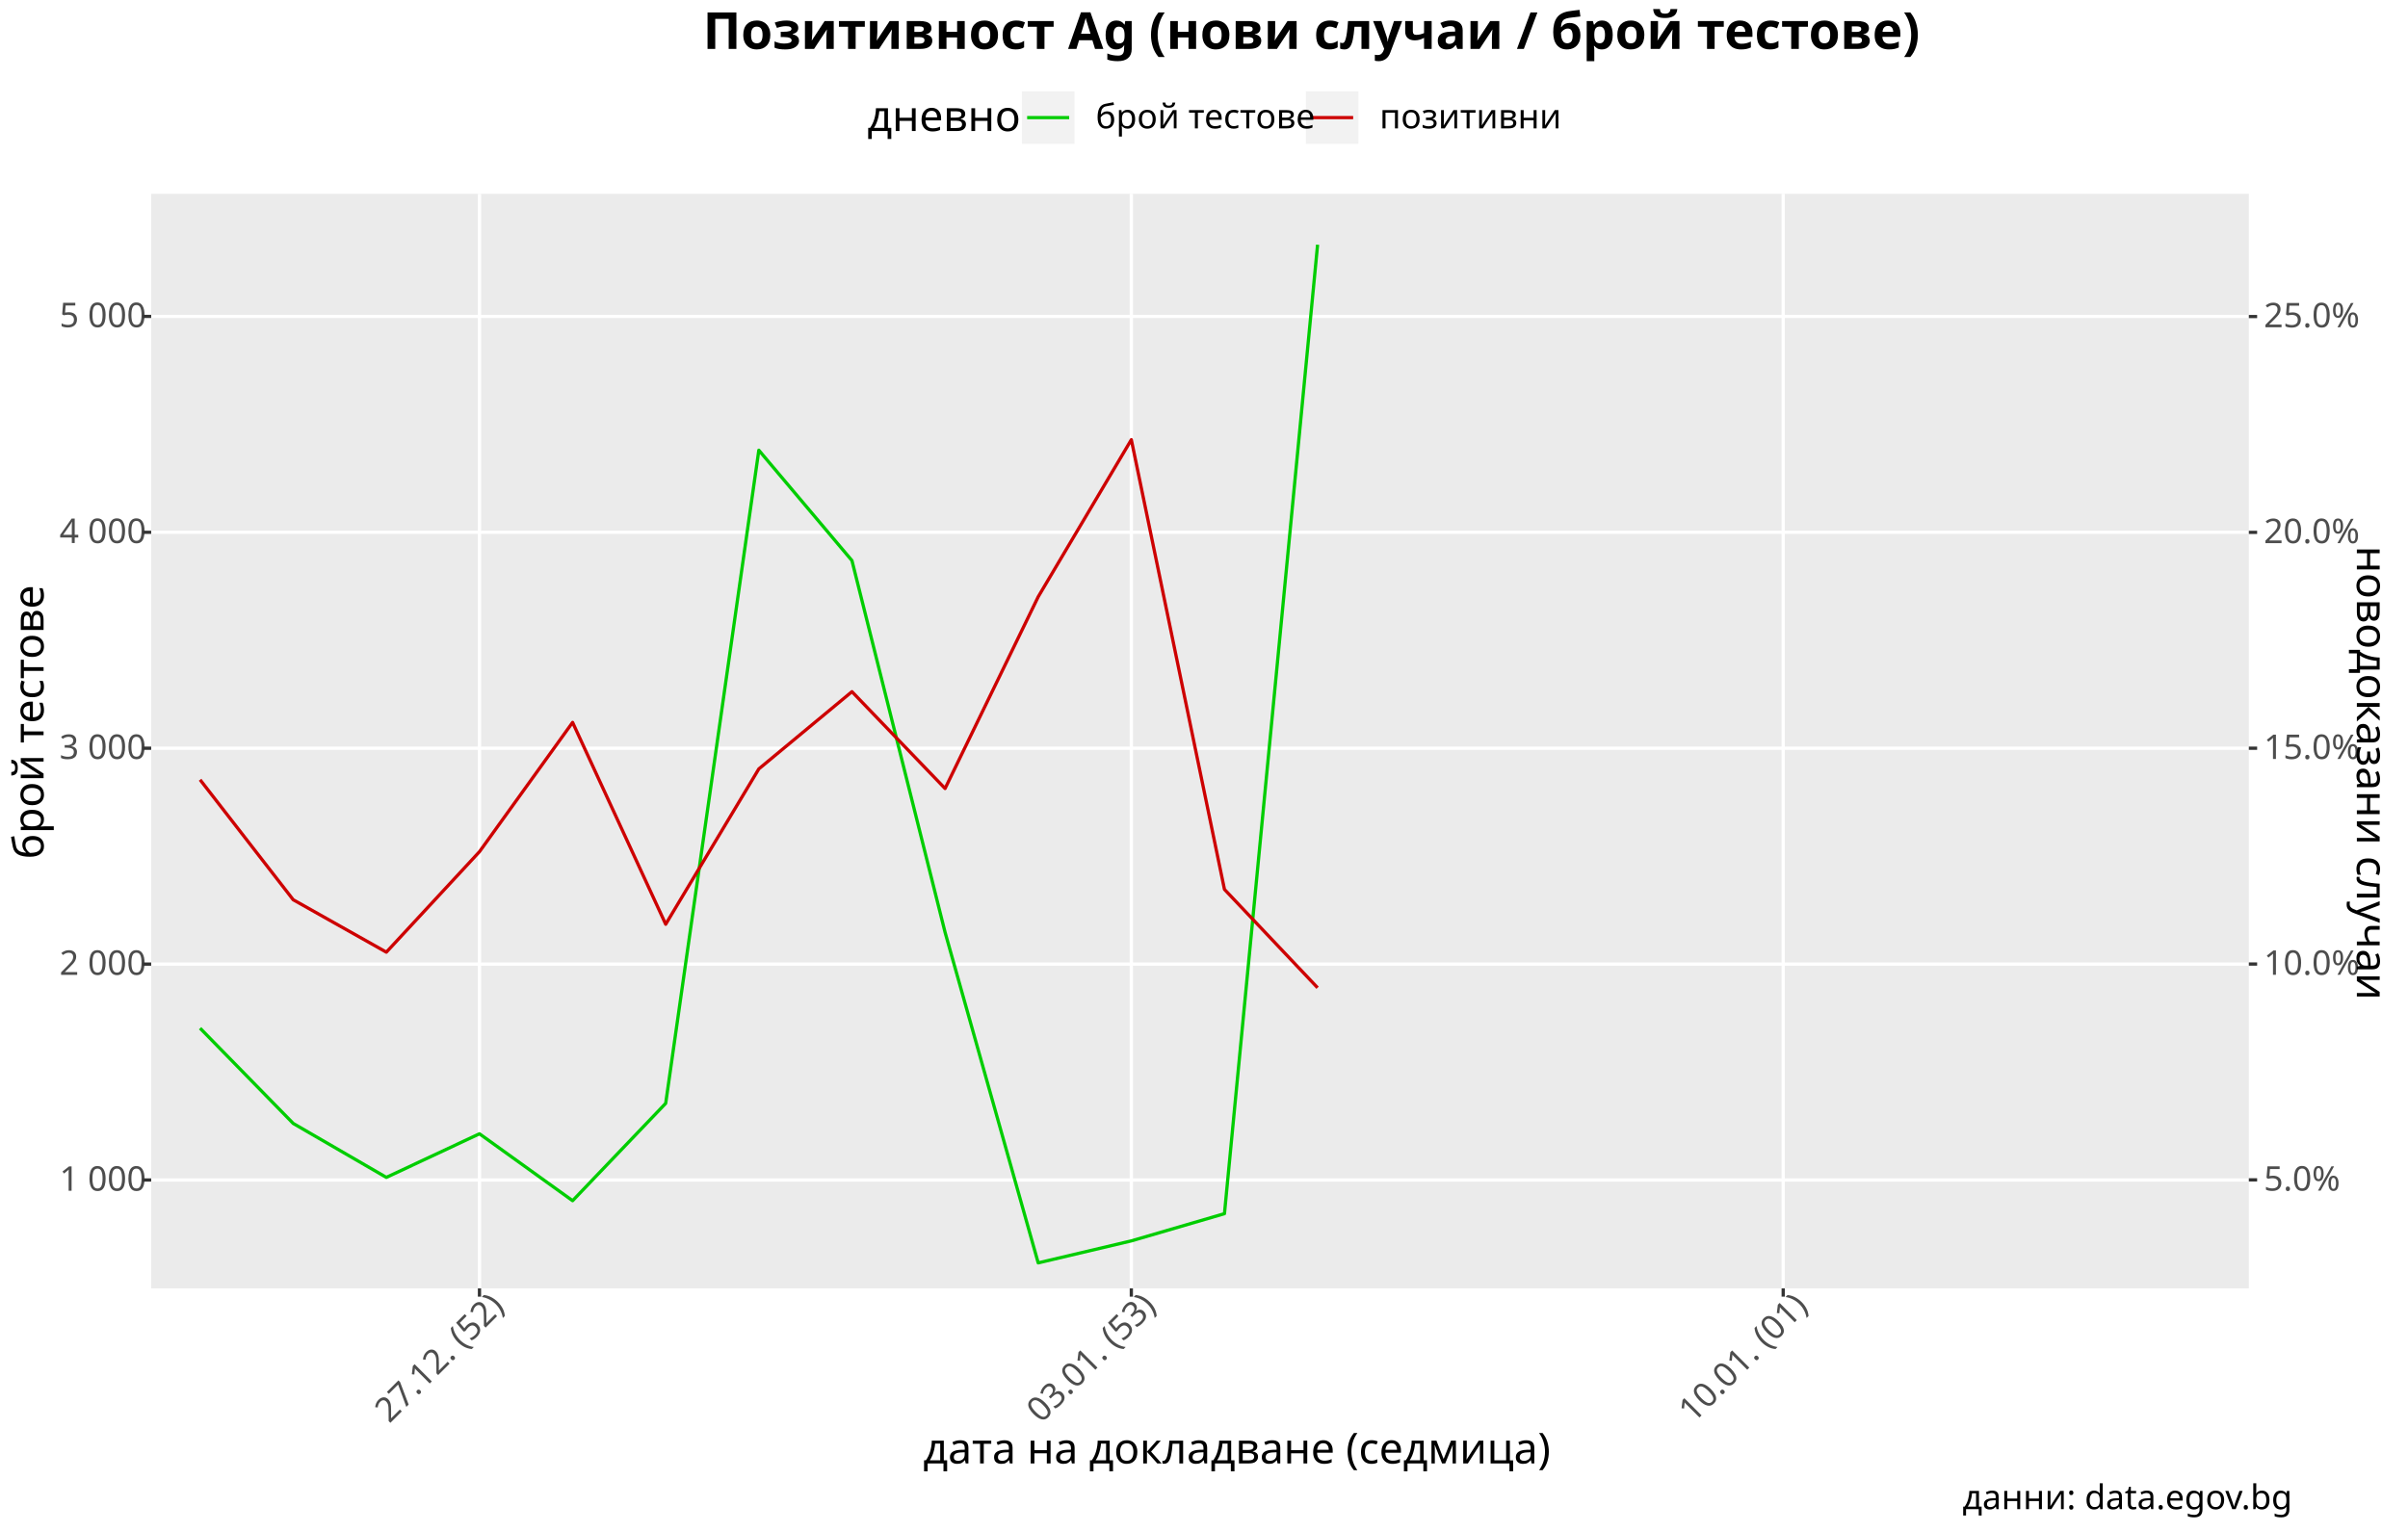
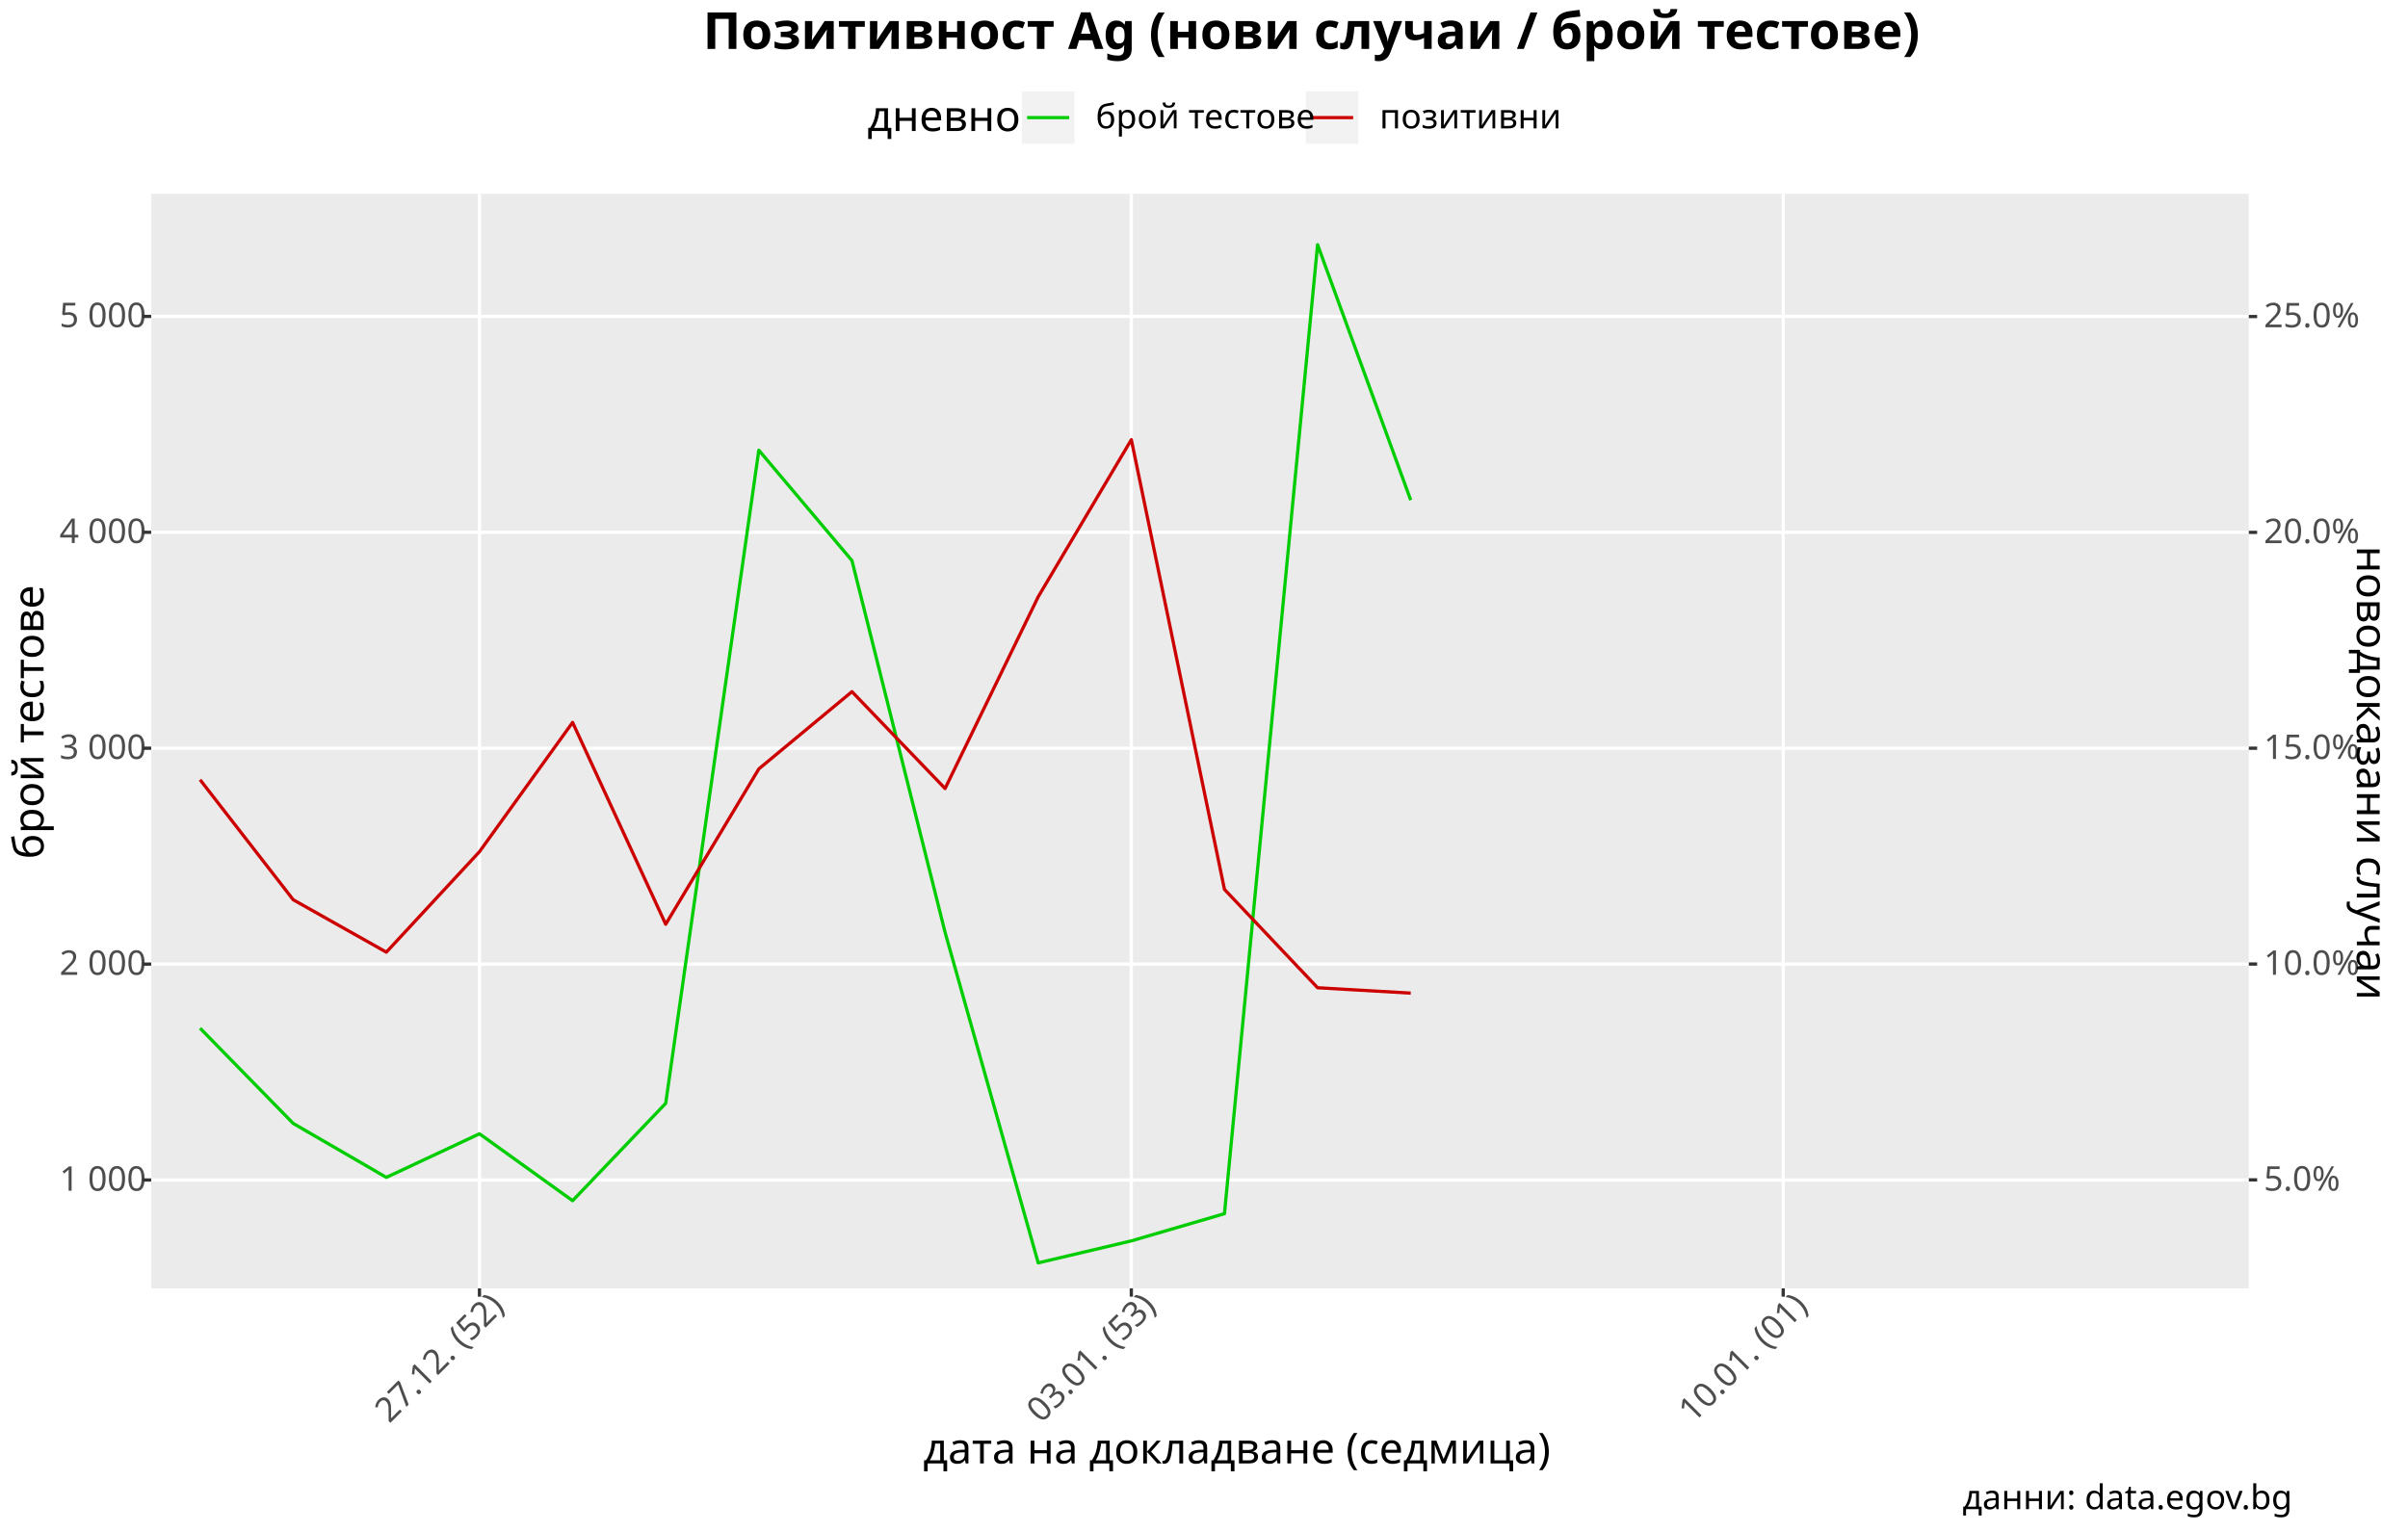
<svg xmlns="http://www.w3.org/2000/svg" viewBox="0 0 792.00 504.00">
  <defs>
    <style type="text/css">
    line, polyline, polygon, path, rect, circle {
      fill: none;
      stroke: #000000;
      stroke-linecap: round;
      stroke-linejoin: round;
      stroke-miterlimit: 10.00;
    }
  </style>
  </defs>
  <rect width="100%" height="100%" style="stroke: none; fill: #FFFFFF;" />
  <rect x="0.00" y="0.00" width="792.00" height="504.00" style="stroke-width: 1.07; stroke: #FFFFFF; fill: #FFFFFF;" />
  <defs>
    <clipPath id="cpNDkuNzN8NzM5LjY1fDQyMy44N3w2My43Nw==">
      <rect x="49.73" y="63.77" width="689.92" height="360.10" />
    </clipPath>
  </defs>
  <rect x="49.73" y="63.77" width="689.92" height="360.10" style="stroke-width: 1.07; stroke: none; fill: #EBEBEB;" clip-path="url(#cpNDkuNzN8NzM5LjY1fDQyMy44N3w2My43Nw==)" />
  <polyline points="49.73,388.22 739.65,388.22 " style="stroke-width: 1.07; stroke: #FFFFFF; stroke-linecap: butt;" clip-path="url(#cpNDkuNzN8NzM5LjY1fDQyMy44N3w2My43Nw==)" />
  <polyline points="49.73,317.19 739.65,317.19 " style="stroke-width: 1.07; stroke: #FFFFFF; stroke-linecap: butt;" clip-path="url(#cpNDkuNzN8NzM5LjY1fDQyMy44N3w2My43Nw==)" />
  <polyline points="49.73,246.16 739.65,246.16 " style="stroke-width: 1.07; stroke: #FFFFFF; stroke-linecap: butt;" clip-path="url(#cpNDkuNzN8NzM5LjY1fDQyMy44N3w2My43Nw==)" />
  <polyline points="49.73,175.13 739.65,175.13 " style="stroke-width: 1.07; stroke: #FFFFFF; stroke-linecap: butt;" clip-path="url(#cpNDkuNzN8NzM5LjY1fDQyMy44N3w2My43Nw==)" />
  <polyline points="49.73,104.10 739.65,104.10 " style="stroke-width: 1.07; stroke: #FFFFFF; stroke-linecap: butt;" clip-path="url(#cpNDkuNzN8NzM5LjY1fDQyMy44N3w2My43Nw==)" />
  <polyline points="157.70,423.87 157.70,63.77 " style="stroke-width: 1.07; stroke: #FFFFFF; stroke-linecap: butt;" clip-path="url(#cpNDkuNzN8NzM5LjY1fDQyMy44N3w2My43Nw==)" />
  <polyline points="372.10,423.87 372.10,63.77 " style="stroke-width: 1.07; stroke: #FFFFFF; stroke-linecap: butt;" clip-path="url(#cpNDkuNzN8NzM5LjY1fDQyMy44N3w2My43Nw==)" />
  <polyline points="586.50,423.87 586.50,63.77 " style="stroke-width: 1.07; stroke: #FFFFFF; stroke-linecap: butt;" clip-path="url(#cpNDkuNzN8NzM5LjY1fDQyMy44N3w2My43Nw==)" />
-   <polyline points="65.81,338.28 96.44,369.61 127.07,387.36 157.70,373.02 188.33,395.03 218.95,363.00 249.58,148.13 280.21,184.43 310.84,306.74 341.47,415.49 372.10,408.25 402.73,399.30 433.36,80.51 " style="stroke-width: 1.07; stroke: #00CD00; stroke-linecap: butt;" clip-path="url(#cpNDkuNzN8NzM5LjY1fDQyMy44N3w2My43Nw==)" />
-   <polyline points="65.81,256.54 96.44,296.02 127.07,313.26 157.70,280.21 188.33,237.67 218.95,304.08 249.58,252.97 280.21,227.56 310.84,259.42 341.47,196.34 372.10,144.66 402.73,292.61 433.36,324.97 " style="stroke-width: 1.07; stroke: #CD0000; stroke-linecap: butt;" clip-path="url(#cpNDkuNzN8NzM5LjY1fDQyMy44N3w2My43Nw==)" />
+   <polyline points="65.81,338.28 96.44,369.61 127.07,387.36 157.70,373.02 188.33,395.03 218.95,363.00 249.58,148.13 280.21,184.43 310.84,306.74 341.47,415.49 372.10,408.25 402.73,399.30 433.36,80.51 463.99,164.54 " style="stroke-width: 1.07; stroke: #00CD00; stroke-linecap: butt;" clip-path="url(#cpNDkuNzN8NzM5LjY1fDQyMy44N3w2My43Nw==)" />
+   <polyline points="65.81,256.54 96.44,296.02 127.07,313.26 157.70,280.21 188.33,237.67 218.95,304.08 249.58,252.97 280.21,227.56 310.84,259.42 341.47,196.34 372.10,144.66 402.73,292.61 433.36,324.97 463.99,326.74 " style="stroke-width: 1.07; stroke: #CD0000; stroke-linecap: butt;" clip-path="url(#cpNDkuNzN8NzM5LjY1fDQyMy44N3w2My43Nw==)" />
  <defs>
    <clipPath id="cpMC4wMHw3OTIuMDB8NTA0LjAwfDAuMDA=">
      <rect x="0.00" y="0.00" width="792.00" height="504.00" />
    </clipPath>
  </defs>
  <g clip-path="url(#cpMC4wMHw3OTIuMDB8NTA0LjAwfDAuMDA=)">
    <text x="19.56" y="391.75" style="font-size: 11.20px; fill: #4D4D4D; font-family: Calibri;" textLength="25.24px" lengthAdjust="spacingAndGlyphs">1 000</text>
  </g>
  <g clip-path="url(#cpMC4wMHw3OTIuMDB8NTA0LjAwfDAuMDA=)">
    <text x="19.56" y="320.72" style="font-size: 11.20px; fill: #4D4D4D; font-family: Calibri;" textLength="25.24px" lengthAdjust="spacingAndGlyphs">2 000</text>
  </g>
  <g clip-path="url(#cpMC4wMHw3OTIuMDB8NTA0LjAwfDAuMDA=)">
    <text x="19.56" y="249.69" style="font-size: 11.20px; fill: #4D4D4D; font-family: Calibri;" textLength="25.24px" lengthAdjust="spacingAndGlyphs">3 000</text>
  </g>
  <g clip-path="url(#cpMC4wMHw3OTIuMDB8NTA0LjAwfDAuMDA=)">
    <text x="19.56" y="178.66" style="font-size: 11.20px; fill: #4D4D4D; font-family: Calibri;" textLength="25.24px" lengthAdjust="spacingAndGlyphs">4 000</text>
  </g>
  <g clip-path="url(#cpMC4wMHw3OTIuMDB8NTA0LjAwfDAuMDA=)">
    <text x="19.56" y="107.63" style="font-size: 11.20px; fill: #4D4D4D; font-family: Calibri;" textLength="25.24px" lengthAdjust="spacingAndGlyphs">5 000</text>
  </g>
  <polyline points="46.99,388.22 49.73,388.22 " style="stroke-width: 1.07; stroke: #333333; stroke-linecap: butt;" clip-path="url(#cpMC4wMHw3OTIuMDB8NTA0LjAwfDAuMDA=)" />
  <polyline points="46.99,317.19 49.73,317.19 " style="stroke-width: 1.07; stroke: #333333; stroke-linecap: butt;" clip-path="url(#cpMC4wMHw3OTIuMDB8NTA0LjAwfDAuMDA=)" />
  <polyline points="46.99,246.16 49.73,246.16 " style="stroke-width: 1.07; stroke: #333333; stroke-linecap: butt;" clip-path="url(#cpMC4wMHw3OTIuMDB8NTA0LjAwfDAuMDA=)" />
  <polyline points="46.99,175.13 49.73,175.13 " style="stroke-width: 1.07; stroke: #333333; stroke-linecap: butt;" clip-path="url(#cpMC4wMHw3OTIuMDB8NTA0LjAwfDAuMDA=)" />
  <polyline points="46.99,104.10 49.73,104.10 " style="stroke-width: 1.07; stroke: #333333; stroke-linecap: butt;" clip-path="url(#cpMC4wMHw3OTIuMDB8NTA0LjAwfDAuMDA=)" />
  <polyline points="739.65,388.18 742.38,388.18 " style="stroke-width: 1.07; stroke: #333333; stroke-linecap: butt;" clip-path="url(#cpMC4wMHw3OTIuMDB8NTA0LjAwfDAuMDA=)" />
  <polyline points="739.65,317.17 742.38,317.17 " style="stroke-width: 1.07; stroke: #333333; stroke-linecap: butt;" clip-path="url(#cpMC4wMHw3OTIuMDB8NTA0LjAwfDAuMDA=)" />
  <polyline points="739.65,246.16 742.38,246.16 " style="stroke-width: 1.07; stroke: #333333; stroke-linecap: butt;" clip-path="url(#cpMC4wMHw3OTIuMDB8NTA0LjAwfDAuMDA=)" />
  <polyline points="739.65,175.15 742.38,175.15 " style="stroke-width: 1.07; stroke: #333333; stroke-linecap: butt;" clip-path="url(#cpMC4wMHw3OTIuMDB8NTA0LjAwfDAuMDA=)" />
  <polyline points="739.65,104.14 742.38,104.14 " style="stroke-width: 1.07; stroke: #333333; stroke-linecap: butt;" clip-path="url(#cpMC4wMHw3OTIuMDB8NTA0LjAwfDAuMDA=)" />
  <g clip-path="url(#cpMC4wMHw3OTIuMDB8NTA0LjAwfDAuMDA=)">
    <text x="744.58" y="391.72" style="font-size: 11.20px; fill: #4D4D4D; font-family: Calibri;" textLength="22.19px" lengthAdjust="spacingAndGlyphs">5.0%</text>
  </g>
  <g clip-path="url(#cpMC4wMHw3OTIuMDB8NTA0LjAwfDAuMDA=)">
    <text x="744.58" y="320.71" style="font-size: 11.20px; fill: #4D4D4D; font-family: Calibri;" textLength="27.86px" lengthAdjust="spacingAndGlyphs">10.0%</text>
  </g>
  <g clip-path="url(#cpMC4wMHw3OTIuMDB8NTA0LjAwfDAuMDA=)">
    <text x="744.58" y="249.70" style="font-size: 11.20px; fill: #4D4D4D; font-family: Calibri;" textLength="27.86px" lengthAdjust="spacingAndGlyphs">15.0%</text>
  </g>
  <g clip-path="url(#cpMC4wMHw3OTIuMDB8NTA0LjAwfDAuMDA=)">
    <text x="744.58" y="178.69" style="font-size: 11.20px; fill: #4D4D4D; font-family: Calibri;" textLength="27.86px" lengthAdjust="spacingAndGlyphs">20.0%</text>
  </g>
  <g clip-path="url(#cpMC4wMHw3OTIuMDB8NTA0LjAwfDAuMDA=)">
    <text x="744.58" y="107.68" style="font-size: 11.20px; fill: #4D4D4D; font-family: Calibri;" textLength="27.86px" lengthAdjust="spacingAndGlyphs">25.0%</text>
  </g>
  <polyline points="157.70,426.61 157.70,423.87 " style="stroke-width: 1.07; stroke: #333333; stroke-linecap: butt;" clip-path="url(#cpMC4wMHw3OTIuMDB8NTA0LjAwfDAuMDA=)" />
  <polyline points="372.10,426.61 372.10,423.87 " style="stroke-width: 1.07; stroke: #333333; stroke-linecap: butt;" clip-path="url(#cpMC4wMHw3OTIuMDB8NTA0LjAwfDAuMDA=)" />
  <polyline points="586.50,426.61 586.50,423.87 " style="stroke-width: 1.07; stroke: #333333; stroke-linecap: butt;" clip-path="url(#cpMC4wMHw3OTIuMDB8NTA0LjAwfDAuMDA=)" />
  <g clip-path="url(#cpMC4wMHw3OTIuMDB8NTA0LjAwfDAuMDA=)">
    <text transform="translate(128.03,468.48) rotate(-45)" style="font-size: 11.20px; fill: #4D4D4D; font-family: Calibri;" textLength="49.04px" lengthAdjust="spacingAndGlyphs">27.12. (52)</text>
  </g>
  <g clip-path="url(#cpMC4wMHw3OTIuMDB8NTA0LjAwfDAuMDA=)">
    <text transform="translate(342.43,468.48) rotate(-45)" style="font-size: 11.20px; fill: #4D4D4D; font-family: Calibri;" textLength="49.04px" lengthAdjust="spacingAndGlyphs">03.01. (53)</text>
  </g>
  <g clip-path="url(#cpMC4wMHw3OTIuMDB8NTA0LjAwfDAuMDA=)">
    <text transform="translate(556.83,468.48) rotate(-45)" style="font-size: 11.20px; fill: #4D4D4D; font-family: Calibri;" textLength="49.04px" lengthAdjust="spacingAndGlyphs">10.01. (01)</text>
  </g>
  <g clip-path="url(#cpMC4wMHw3OTIuMDB8NTA0LjAwfDAuMDA=)">
    <text x="303.66" y="481.47" style="font-size: 14.00px; font-family: Calibri;" textLength="182.06px" lengthAdjust="spacingAndGlyphs">дата на докладване (седмица)</text>
  </g>
  <g clip-path="url(#cpMC4wMHw3OTIuMDB8NTA0LjAwfDAuMDA=)">
    <text transform="translate(14.33,282.67) rotate(-90)" style="font-size: 14.00px; font-family: Calibri;" textLength="77.71px" lengthAdjust="spacingAndGlyphs">брой тестове</text>
  </g>
  <g clip-path="url(#cpMC4wMHw3OTIuMDB8NTA0LjAwfDAuMDA=)">
    <text transform="translate(775.18,179.60) rotate(90)" style="font-size: 14.00px; font-family: Calibri;" textLength="128.43px" lengthAdjust="spacingAndGlyphs">новодоказани случаи</text>
  </g>
  <rect x="279.81" y="24.57" width="229.75" height="28.24" style="stroke-width: 1.07; stroke: none; fill: #FFFFFF;" clip-path="url(#cpMC4wMHw3OTIuMDB8NTA0LjAwfDAuMDA=)" />
  <g clip-path="url(#cpMC4wMHw3OTIuMDB8NTA0LjAwfDAuMDA=)">
    <text x="285.29" y="43.11" style="font-size: 14.00px; font-family: Calibri;" textLength="43.84px" lengthAdjust="spacingAndGlyphs">дневно</text>
  </g>
  <rect x="336.11" y="30.05" width="17.28" height="17.28" style="stroke-width: 1.07; stroke: none; fill: #F2F2F2;" clip-path="url(#cpMC4wMHw3OTIuMDB8NTA0LjAwfDAuMDA=)" />
  <line x1="337.83" y1="38.69" x2="351.66" y2="38.69" style="stroke-width: 1.07; stroke: #00CD00; stroke-linecap: butt;" clip-path="url(#cpMC4wMHw3OTIuMDB8NTA0LjAwfDAuMDA=)" />
  <rect x="429.50" y="30.05" width="17.28" height="17.28" style="stroke-width: 1.07; stroke: none; fill: #F2F2F2;" clip-path="url(#cpMC4wMHw3OTIuMDB8NTA0LjAwfDAuMDA=)" />
  <line x1="431.23" y1="38.69" x2="445.06" y2="38.69" style="stroke-width: 1.07; stroke: #CD0000; stroke-linecap: butt;" clip-path="url(#cpMC4wMHw3OTIuMDB8NTA0LjAwfDAuMDA=)" />
  <g clip-path="url(#cpMC4wMHw3OTIuMDB8NTA0LjAwfDAuMDA=)">
    <text x="360.36" y="42.23" style="font-size: 11.20px; font-family: Calibri;" textLength="62.17px" lengthAdjust="spacingAndGlyphs">брой тестове</text>
  </g>
  <g clip-path="url(#cpMC4wMHw3OTIuMDB8NTA0LjAwfDAuMDA=)">
    <text x="453.76" y="42.23" style="font-size: 11.20px; font-family: Calibri;" textLength="50.32px" lengthAdjust="spacingAndGlyphs">позитивни</text>
  </g>
  <g clip-path="url(#cpMC4wMHw3OTIuMDB8NTA0LjAwfDAuMDA=)">
    <text x="231.20" y="16.09" style="font-size: 16.80px; font-weight: bold; font-family: Calibri;" textLength="326.98px" lengthAdjust="spacingAndGlyphs">Позитивност Ag (нови случаи / брой тестове)</text>
  </g>
  <g clip-path="url(#cpMC4wMHw3OTIuMDB8NTA0LjAwfDAuMDA=)">
    <text x="645.48" y="496.52" style="font-size: 11.20px; font-family: Calibri;" textLength="94.16px" lengthAdjust="spacingAndGlyphs">данни: data.egov.bg</text>
  </g>
</svg>
